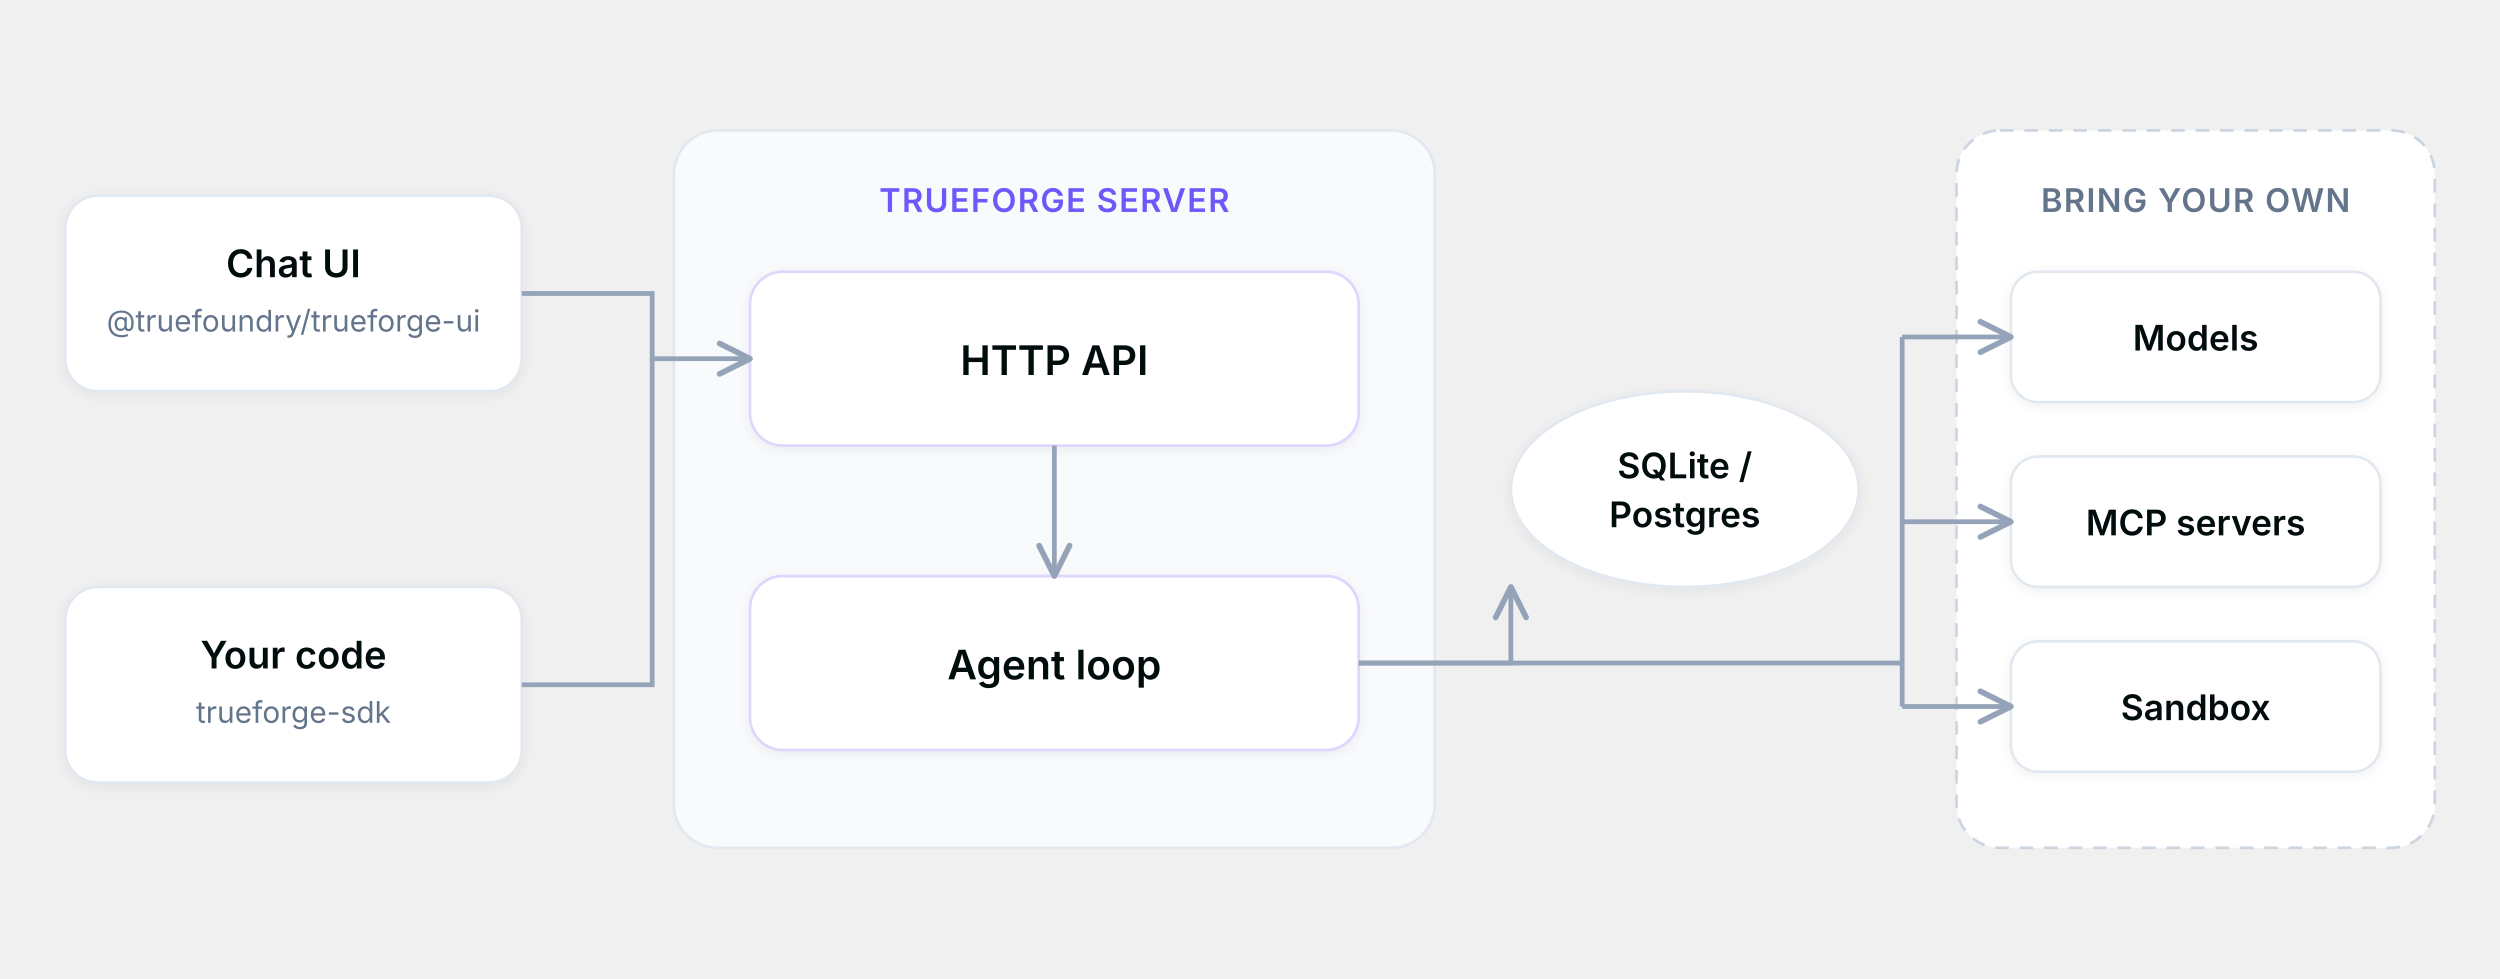
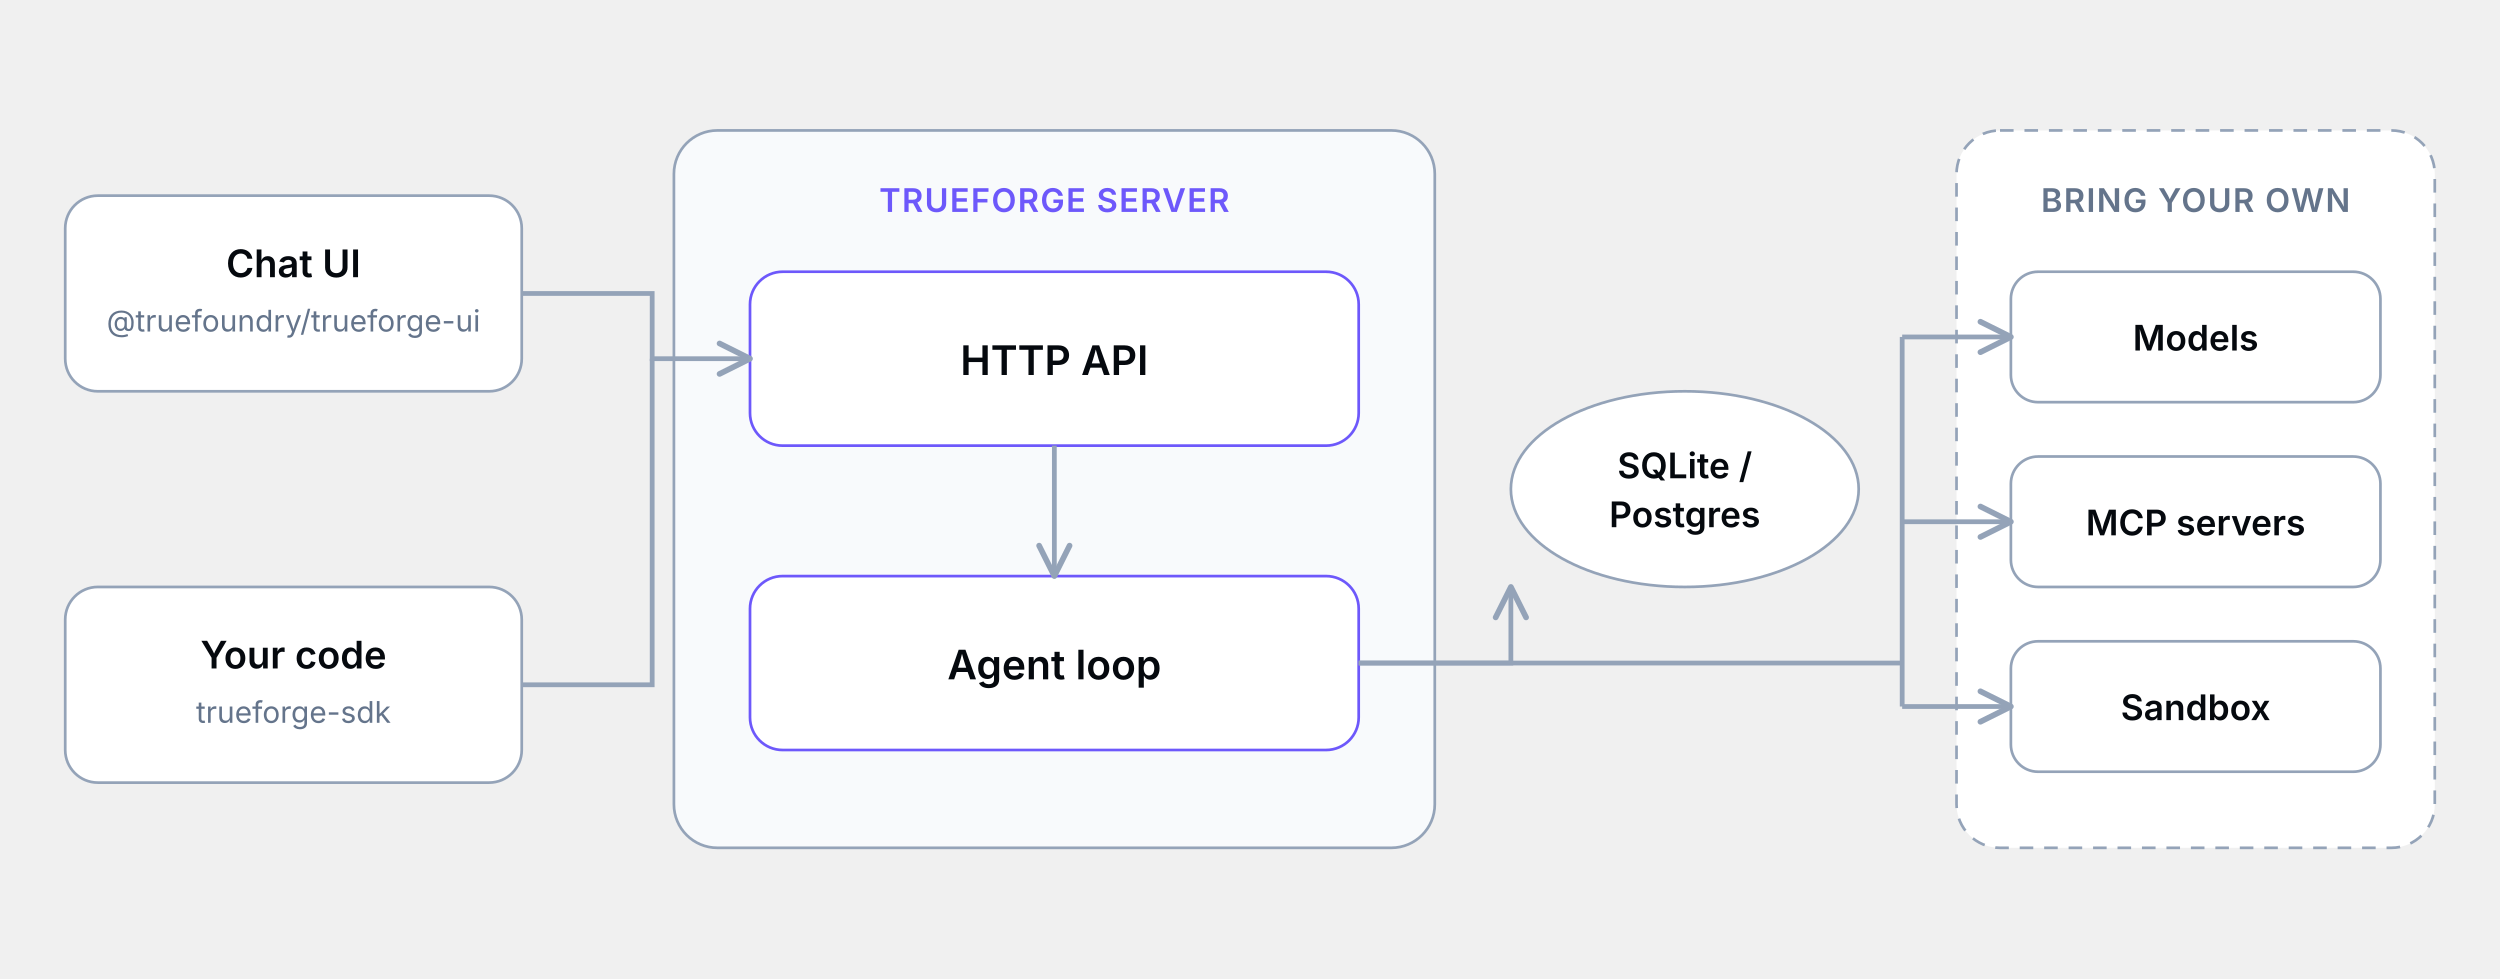
<svg xmlns="http://www.w3.org/2000/svg" width="920" height="360" viewBox="0 0 920 360" fill="none" role="img" aria-labelledby="title desc">
  <defs>
    <marker id="arrow" viewBox="0 0 10 10" refX="9" refY="5" markerWidth="8" markerHeight="8" orient="auto-start-reverse">
      <path d="M1 1 L9 5 L1 9" fill="none" stroke="#94A3B8" stroke-width="1.5" stroke-linecap="round" stroke-linejoin="round" />
    </marker>
-     <filter id="shadow" x="-8%" y="-8%" width="116%" height="124%">
-       <feDropShadow dx="0" dy="1" stdDeviation="2" flood-color="#05090E" flood-opacity="0.06" />
-     </filter>
  </defs>
-   <g filter="url(#shadow)">
-     <rect x="24" y="72" width="168" height="72" rx="12" fill="#FFFFFF" stroke="#E2E8F0" />
+   <g>
+     <rect x="24" y="72" width="168" height="72" rx="12" fill="#FFFFFF" stroke="#94A3B8" />
    <text x="108" y="102" text-anchor="middle" font-family="ui-sans-serif, system-ui, -apple-system, Segoe UI, sans-serif" font-size="14" font-weight="600" fill="#05090E">Chat UI</text>
    <text x="108" y="122" text-anchor="middle" font-family="ui-sans-serif, system-ui, -apple-system, Segoe UI, sans-serif" font-size="11" fill="#64748B">@truefoundry/trueforge-ui</text>
  </g>
-   <g filter="url(#shadow)">
-     <rect x="24" y="216" width="168" height="72" rx="12" fill="#FFFFFF" stroke="#E2E8F0" />
+   <g>
+     <rect x="24" y="216" width="168" height="72" rx="12" fill="#FFFFFF" stroke="#94A3B8" />
    <text x="108" y="246" text-anchor="middle" font-family="ui-sans-serif, system-ui, -apple-system, Segoe UI, sans-serif" font-size="14" font-weight="600" fill="#05090E">Your code</text>
    <text x="108" y="266" text-anchor="middle" font-family="ui-sans-serif, system-ui, -apple-system, Segoe UI, sans-serif" font-size="11" fill="#64748B">trueforge-sdk</text>
  </g>
-   <rect x="248" y="48" width="280" height="264" rx="16" fill="#F8FAFC" stroke="#E2E8F0" />
+   <rect x="248" y="48" width="280" height="264" rx="16" fill="#F8FAFC" stroke="#94A3B8" />
  <text x="388" y="78" text-anchor="middle" font-family="ui-sans-serif, system-ui, -apple-system, Segoe UI, sans-serif" font-size="12" font-weight="600" letter-spacing="0.04em" fill="#6D58FB">TRUEFORGE SERVER</text>
-   <g filter="url(#shadow)">
-     <rect x="276" y="100" width="224" height="64" rx="12" fill="#FFFFFF" stroke="#DDD6FE" />
+   <g>
+     <rect x="276" y="100" width="224" height="64" rx="12" fill="#FFFFFF" stroke="#6D58FB" />
    <text x="388" y="138" text-anchor="middle" font-family="ui-sans-serif, system-ui, -apple-system, Segoe UI, sans-serif" font-size="15" font-weight="600" fill="#05090E">HTTP API</text>
  </g>
-   <g filter="url(#shadow)">
-     <rect x="276" y="212" width="224" height="64" rx="12" fill="#FFFFFF" stroke="#DDD6FE" />
+   <g>
+     <rect x="276" y="212" width="224" height="64" rx="12" fill="#FFFFFF" stroke="#6D58FB" />
    <text x="388" y="250" text-anchor="middle" font-family="ui-sans-serif, system-ui, -apple-system, Segoe UI, sans-serif" font-size="15" font-weight="600" fill="#05090E">Agent loop</text>
  </g>
-   <g filter="url(#shadow)">
-     <ellipse cx="620" cy="180" rx="64" ry="36" fill="#FFFFFF" stroke="#E2E8F0" />
+   <g>
+     <ellipse cx="620" cy="180" rx="64" ry="36" fill="#FFFFFF" stroke="#94A3B8" />
    <text x="620" y="176" text-anchor="middle" font-family="ui-sans-serif, system-ui, -apple-system, Segoe UI, sans-serif" font-size="13" font-weight="600" fill="#05090E">SQLite /</text>
    <text x="620" y="194" text-anchor="middle" font-family="ui-sans-serif, system-ui, -apple-system, Segoe UI, sans-serif" font-size="13" font-weight="600" fill="#05090E">Postgres</text>
  </g>
-   <rect x="720" y="48" width="176" height="264" rx="16" fill="#FFFFFF" stroke="#CBD5E1" stroke-dasharray="5 4" />
+   <rect x="720" y="48" width="176" height="264" rx="16" fill="#FFFFFF" stroke="#94A3B8" stroke-dasharray="5 4" />
  <text x="808" y="78" text-anchor="middle" font-family="ui-sans-serif, system-ui, -apple-system, Segoe UI, sans-serif" font-size="12" font-weight="600" letter-spacing="0.04em" fill="#64748B">BRING YOUR OWN</text>
-   <g filter="url(#shadow)">
-     <rect x="740" y="100" width="136" height="48" rx="10" fill="#FFFFFF" stroke="#E2E8F0" />
+   <g>
+     <rect x="740" y="100" width="136" height="48" rx="10" fill="#FFFFFF" stroke="#94A3B8" />
    <text x="808" y="129" text-anchor="middle" font-family="ui-sans-serif, system-ui, -apple-system, Segoe UI, sans-serif" font-size="13" font-weight="600" fill="#05090E">Models</text>
  </g>
-   <g filter="url(#shadow)">
-     <rect x="740" y="168" width="136" height="48" rx="10" fill="#FFFFFF" stroke="#E2E8F0" />
+   <g>
+     <rect x="740" y="168" width="136" height="48" rx="10" fill="#FFFFFF" stroke="#94A3B8" />
    <text x="808" y="197" text-anchor="middle" font-family="ui-sans-serif, system-ui, -apple-system, Segoe UI, sans-serif" font-size="13" font-weight="600" fill="#05090E">MCP servers</text>
  </g>
-   <g filter="url(#shadow)">
-     <rect x="740" y="236" width="136" height="48" rx="10" fill="#FFFFFF" stroke="#E2E8F0" />
+   <g>
+     <rect x="740" y="236" width="136" height="48" rx="10" fill="#FFFFFF" stroke="#94A3B8" />
    <text x="808" y="265" text-anchor="middle" font-family="ui-sans-serif, system-ui, -apple-system, Segoe UI, sans-serif" font-size="13" font-weight="600" fill="#05090E">Sandbox</text>
  </g>
  <path d="M192 108 H240 V132 H276" stroke="#94A3B8" stroke-width="1.75" marker-end="url(#arrow)" />
  <path d="M192 252 H240 V132" stroke="#94A3B8" stroke-width="1.75" />
  <path d="M388 164 V212" stroke="#94A3B8" stroke-width="1.75" marker-end="url(#arrow)" />
  <path d="M500 244 H556 V216" stroke="#94A3B8" stroke-width="1.75" marker-end="url(#arrow)" />
  <path d="M500 244 H700" stroke="#94A3B8" stroke-width="1.75" />
  <path d="M700 124 V260" stroke="#94A3B8" stroke-width="1.75" />
  <path d="M700 124 H740" stroke="#94A3B8" stroke-width="1.75" marker-end="url(#arrow)" />
  <path d="M700 192 H740" stroke="#94A3B8" stroke-width="1.75" marker-end="url(#arrow)" />
  <path d="M700 260 H740" stroke="#94A3B8" stroke-width="1.75" marker-end="url(#arrow)" />
</svg>
